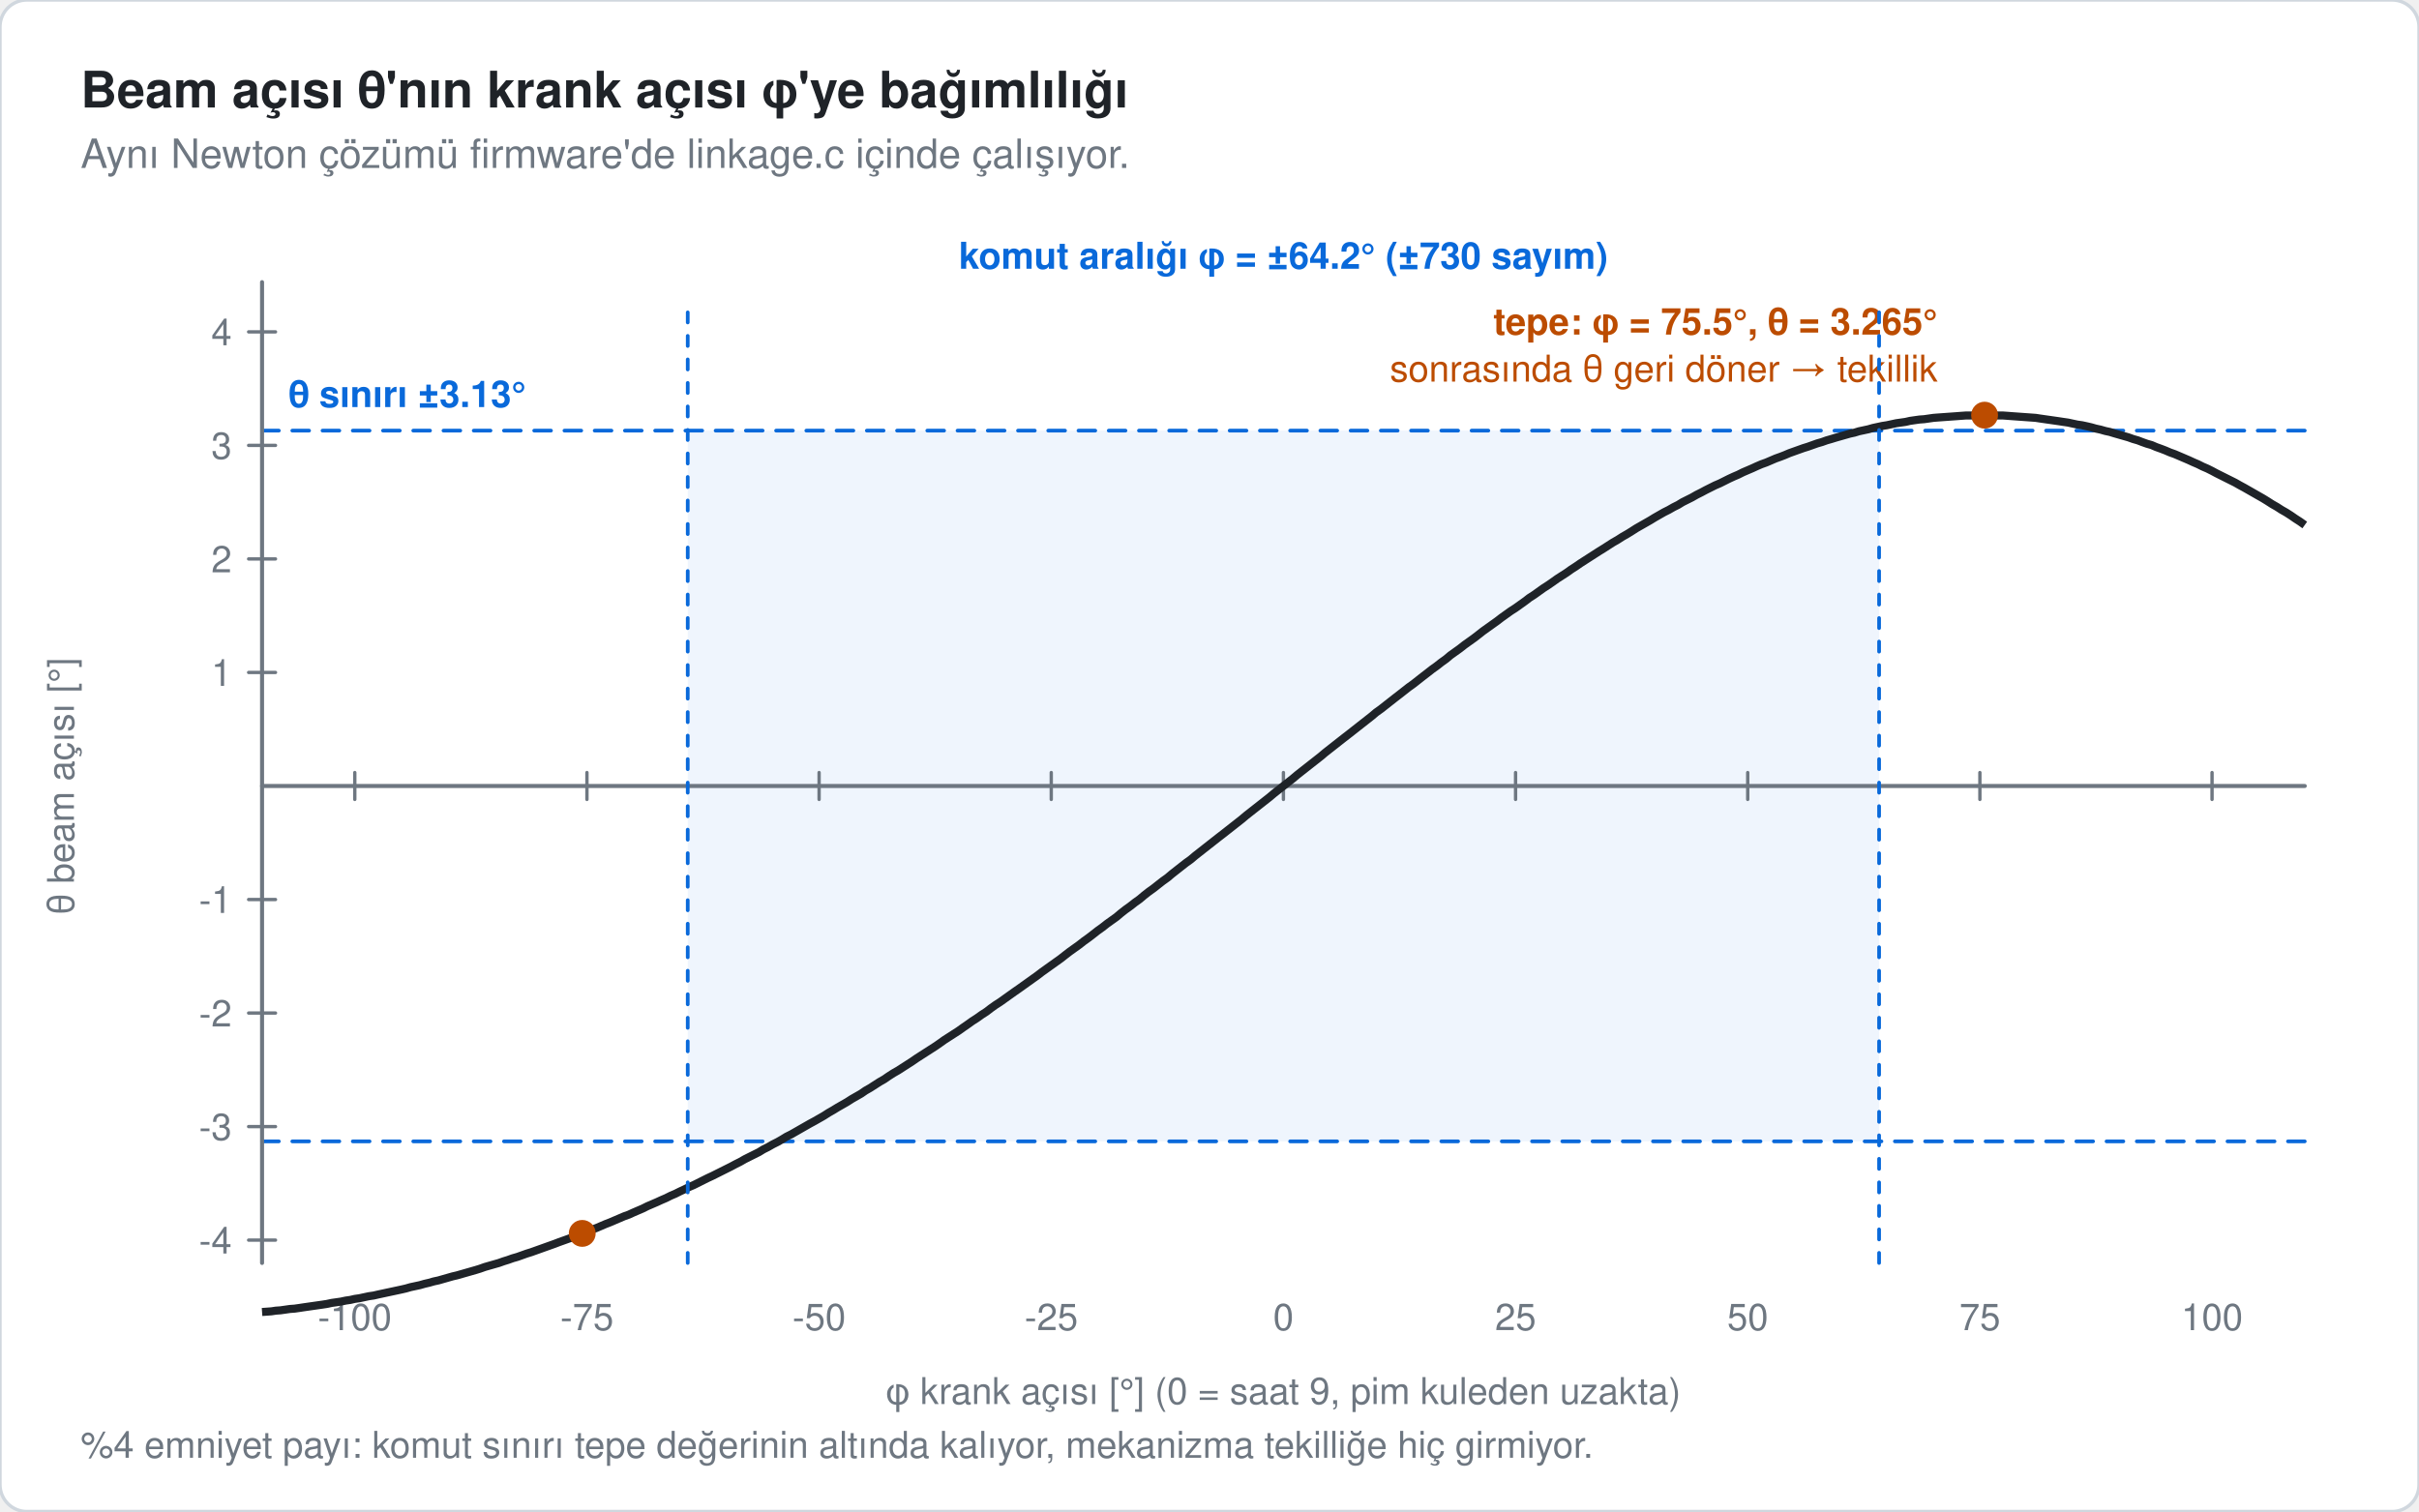
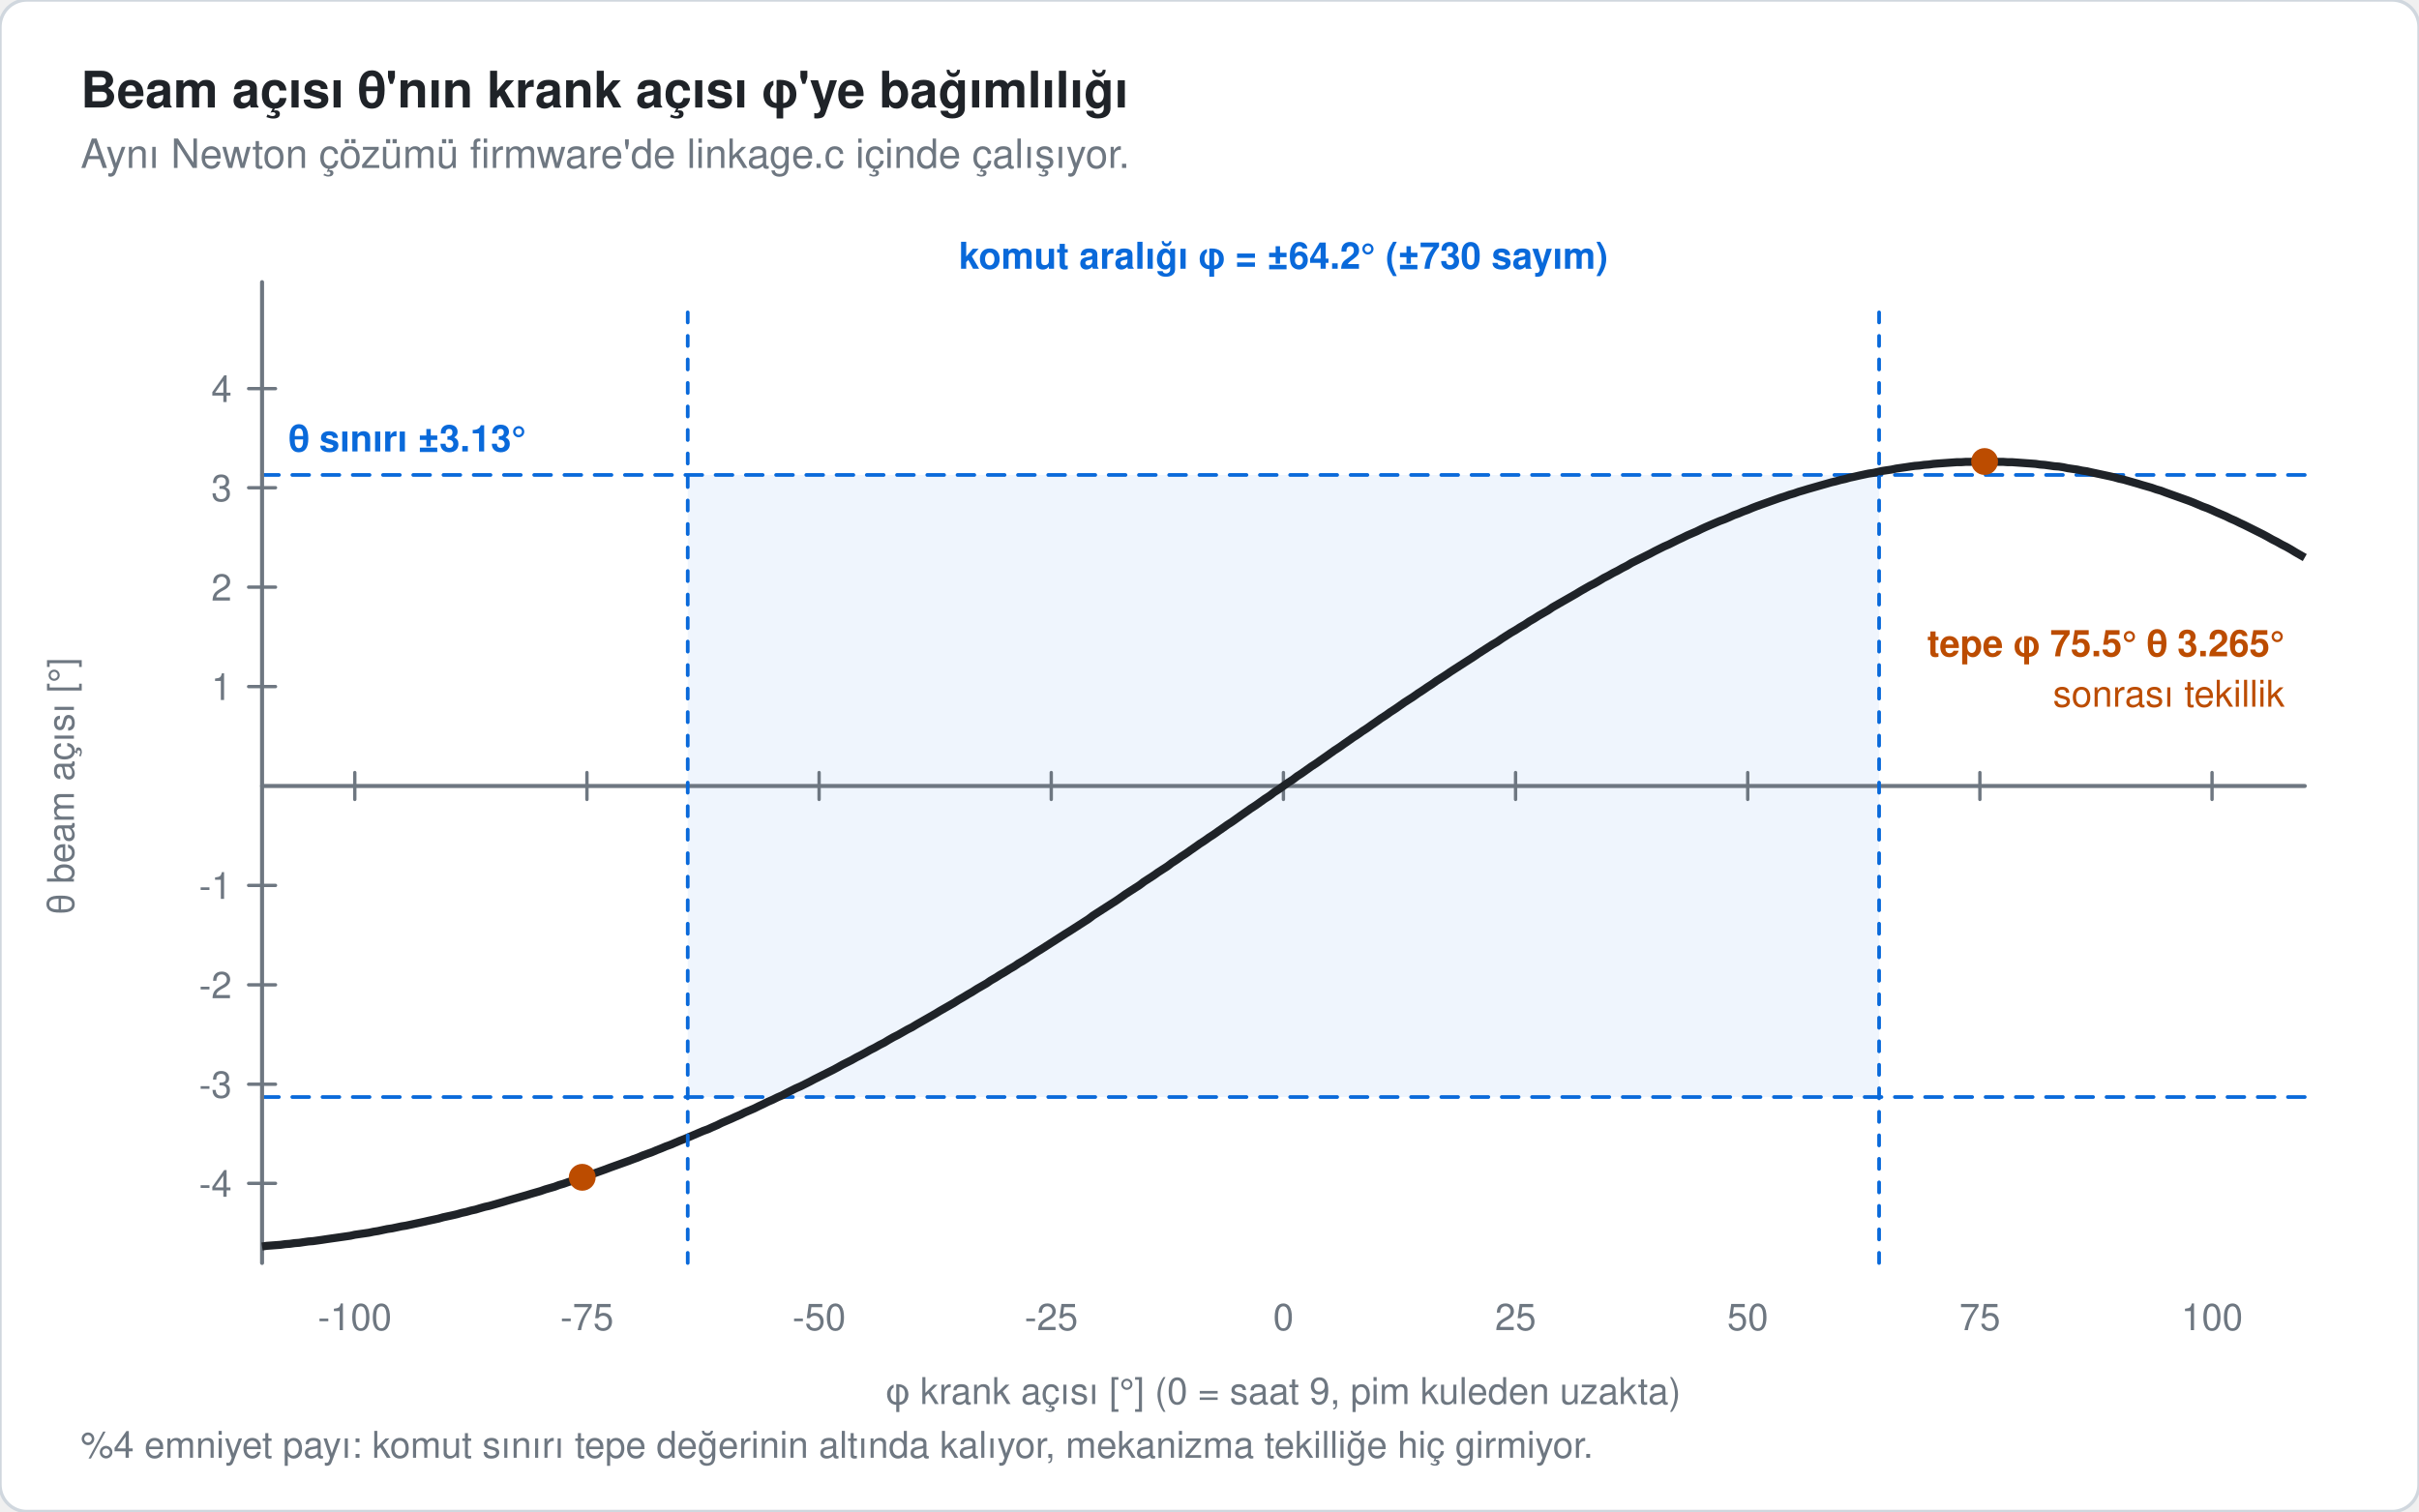
<svg xmlns="http://www.w3.org/2000/svg" viewBox="0 0 720 450" width="720" height="450" role="img">
  <rect x="0" y="0" width="720" height="450" rx="8" fill="#ffffff" stroke="#d0d7de" />
  <text x="24.0" y="32.0" font-family="Segoe UI, Helvetica, Arial, sans-serif" font-size="15" fill="#1f2328" text-anchor="start" font-weight="600">Beam açısı θ'nın krank açısı φ'ye bağımlılığı</text>
  <text x="24.0" y="50.0" font-family="Segoe UI, Helvetica, Arial, sans-serif" font-size="12" fill="#6e7781" text-anchor="start" font-weight="400">Aynı Newton çözümü firmware'de linkage.c içinde çalışıyor.</text>
-   <rect x="204.7" y="128.2" width="354.6" height="211.6" fill="#0969da" opacity="0.07" />
-   <line x1="78.0" y1="128.2" x2="686.0" y2="128.2" stroke="#0969da" stroke-width="1.1" stroke-linecap="round" stroke-dasharray="5 4" />
-   <line x1="78.0" y1="339.8" x2="686.0" y2="339.8" stroke="#0969da" stroke-width="1.1" stroke-linecap="round" stroke-dasharray="5 4" />
-   <text x="86.0" y="121.2" font-family="Segoe UI, Helvetica, Arial, sans-serif" font-size="11" fill="#0969da" text-anchor="start" font-weight="600">θ sınırı ±3.13°</text>
+   <rect x="204.7" y="141.4" width="354.6" height="185.2" fill="#0969da" opacity="0.07" />
+   <line x1="78.0" y1="141.4" x2="686.0" y2="141.4" stroke="#0969da" stroke-width="1.1" stroke-linecap="round" stroke-dasharray="5 4" />
+   <line x1="78.0" y1="326.6" x2="686.0" y2="326.6" stroke="#0969da" stroke-width="1.1" stroke-linecap="round" stroke-dasharray="5 4" />
+   <text x="86.0" y="134.4" font-family="Segoe UI, Helvetica, Arial, sans-serif" font-size="11" fill="#0969da" text-anchor="start" font-weight="600">θ sınırı ±3.13°</text>
  <line x1="78.0" y1="234.0" x2="686.0" y2="234.0" stroke="#6e7781" stroke-width="1.2" stroke-linecap="round" />
  <line x1="78.0" y1="84.0" x2="78.0" y2="376.0" stroke="#6e7781" stroke-width="1.2" stroke-linecap="round" />
  <line x1="105.6" y1="230.0" x2="105.6" y2="238.0" stroke="#6e7781" stroke-width="1.0" stroke-linecap="round" />
  <text x="105.6" y="396.0" font-family="Segoe UI, Helvetica, Arial, sans-serif" font-size="11" fill="#6e7781" text-anchor="middle" font-weight="400">-100</text>
  <line x1="174.7" y1="230.0" x2="174.7" y2="238.0" stroke="#6e7781" stroke-width="1.0" stroke-linecap="round" />
  <text x="174.7" y="396.0" font-family="Segoe UI, Helvetica, Arial, sans-serif" font-size="11" fill="#6e7781" text-anchor="middle" font-weight="400">-75</text>
  <line x1="243.8" y1="230.0" x2="243.8" y2="238.0" stroke="#6e7781" stroke-width="1.0" stroke-linecap="round" />
  <text x="243.8" y="396.0" font-family="Segoe UI, Helvetica, Arial, sans-serif" font-size="11" fill="#6e7781" text-anchor="middle" font-weight="400">-50</text>
  <line x1="312.9" y1="230.0" x2="312.9" y2="238.0" stroke="#6e7781" stroke-width="1.0" stroke-linecap="round" />
  <text x="312.9" y="396.0" font-family="Segoe UI, Helvetica, Arial, sans-serif" font-size="11" fill="#6e7781" text-anchor="middle" font-weight="400">-25</text>
  <line x1="382.0" y1="230.0" x2="382.0" y2="238.0" stroke="#6e7781" stroke-width="1.0" stroke-linecap="round" />
  <text x="382.0" y="396.0" font-family="Segoe UI, Helvetica, Arial, sans-serif" font-size="11" fill="#6e7781" text-anchor="middle" font-weight="400">0</text>
  <line x1="451.1" y1="230.0" x2="451.1" y2="238.0" stroke="#6e7781" stroke-width="1.0" stroke-linecap="round" />
  <text x="451.1" y="396.0" font-family="Segoe UI, Helvetica, Arial, sans-serif" font-size="11" fill="#6e7781" text-anchor="middle" font-weight="400">25</text>
  <line x1="520.2" y1="230.0" x2="520.2" y2="238.0" stroke="#6e7781" stroke-width="1.0" stroke-linecap="round" />
  <text x="520.2" y="396.0" font-family="Segoe UI, Helvetica, Arial, sans-serif" font-size="11" fill="#6e7781" text-anchor="middle" font-weight="400">50</text>
  <line x1="589.3" y1="230.0" x2="589.3" y2="238.0" stroke="#6e7781" stroke-width="1.0" stroke-linecap="round" />
  <text x="589.3" y="396.0" font-family="Segoe UI, Helvetica, Arial, sans-serif" font-size="11" fill="#6e7781" text-anchor="middle" font-weight="400">75</text>
  <line x1="658.4" y1="230.0" x2="658.4" y2="238.0" stroke="#6e7781" stroke-width="1.0" stroke-linecap="round" />
  <text x="658.4" y="396.0" font-family="Segoe UI, Helvetica, Arial, sans-serif" font-size="11" fill="#6e7781" text-anchor="middle" font-weight="400">100</text>
-   <line x1="74.0" y1="369.2" x2="82.0" y2="369.2" stroke="#6e7781" stroke-width="1.0" stroke-linecap="round" />
-   <text x="69.0" y="373.2" font-family="Segoe UI, Helvetica, Arial, sans-serif" font-size="11" fill="#6e7781" text-anchor="end" font-weight="400">-4</text>
-   <line x1="74.0" y1="335.4" x2="82.0" y2="335.4" stroke="#6e7781" stroke-width="1.0" stroke-linecap="round" />
-   <text x="69.0" y="339.4" font-family="Segoe UI, Helvetica, Arial, sans-serif" font-size="11" fill="#6e7781" text-anchor="end" font-weight="400">-3</text>
-   <line x1="74.0" y1="301.6" x2="82.0" y2="301.6" stroke="#6e7781" stroke-width="1.0" stroke-linecap="round" />
-   <text x="69.0" y="305.6" font-family="Segoe UI, Helvetica, Arial, sans-serif" font-size="11" fill="#6e7781" text-anchor="end" font-weight="400">-2</text>
-   <line x1="74.0" y1="267.8" x2="82.0" y2="267.8" stroke="#6e7781" stroke-width="1.0" stroke-linecap="round" />
-   <text x="69.0" y="271.8" font-family="Segoe UI, Helvetica, Arial, sans-serif" font-size="11" fill="#6e7781" text-anchor="end" font-weight="400">-1</text>
-   <line x1="74.0" y1="200.2" x2="82.0" y2="200.2" stroke="#6e7781" stroke-width="1.0" stroke-linecap="round" />
-   <text x="69.0" y="204.2" font-family="Segoe UI, Helvetica, Arial, sans-serif" font-size="11" fill="#6e7781" text-anchor="end" font-weight="400">1</text>
-   <line x1="74.0" y1="166.4" x2="82.0" y2="166.4" stroke="#6e7781" stroke-width="1.0" stroke-linecap="round" />
-   <text x="69.0" y="170.4" font-family="Segoe UI, Helvetica, Arial, sans-serif" font-size="11" fill="#6e7781" text-anchor="end" font-weight="400">2</text>
-   <line x1="74.0" y1="132.6" x2="82.0" y2="132.6" stroke="#6e7781" stroke-width="1.0" stroke-linecap="round" />
-   <text x="69.0" y="136.6" font-family="Segoe UI, Helvetica, Arial, sans-serif" font-size="11" fill="#6e7781" text-anchor="end" font-weight="400">3</text>
-   <line x1="74.0" y1="98.8" x2="82.0" y2="98.8" stroke="#6e7781" stroke-width="1.0" stroke-linecap="round" />
-   <text x="69.0" y="102.8" font-family="Segoe UI, Helvetica, Arial, sans-serif" font-size="11" fill="#6e7781" text-anchor="end" font-weight="400">4</text>
+   <line x1="74.0" y1="352.3" x2="82.0" y2="352.3" stroke="#6e7781" stroke-width="1.0" stroke-linecap="round" />
+   <text x="69.0" y="356.3" font-family="Segoe UI, Helvetica, Arial, sans-serif" font-size="11" fill="#6e7781" text-anchor="end" font-weight="400">-4</text>
+   <line x1="74.0" y1="322.8" x2="82.0" y2="322.8" stroke="#6e7781" stroke-width="1.0" stroke-linecap="round" />
+   <text x="69.0" y="326.8" font-family="Segoe UI, Helvetica, Arial, sans-serif" font-size="11" fill="#6e7781" text-anchor="end" font-weight="400">-3</text>
+   <line x1="74.0" y1="293.2" x2="82.0" y2="293.2" stroke="#6e7781" stroke-width="1.0" stroke-linecap="round" />
+   <text x="69.0" y="297.2" font-family="Segoe UI, Helvetica, Arial, sans-serif" font-size="11" fill="#6e7781" text-anchor="end" font-weight="400">-2</text>
+   <line x1="74.0" y1="263.6" x2="82.0" y2="263.6" stroke="#6e7781" stroke-width="1.0" stroke-linecap="round" />
+   <text x="69.0" y="267.6" font-family="Segoe UI, Helvetica, Arial, sans-serif" font-size="11" fill="#6e7781" text-anchor="end" font-weight="400">-1</text>
+   <line x1="74.0" y1="204.4" x2="82.0" y2="204.4" stroke="#6e7781" stroke-width="1.0" stroke-linecap="round" />
+   <text x="69.0" y="208.4" font-family="Segoe UI, Helvetica, Arial, sans-serif" font-size="11" fill="#6e7781" text-anchor="end" font-weight="400">1</text>
+   <line x1="74.0" y1="174.8" x2="82.0" y2="174.8" stroke="#6e7781" stroke-width="1.0" stroke-linecap="round" />
+   <text x="69.0" y="178.8" font-family="Segoe UI, Helvetica, Arial, sans-serif" font-size="11" fill="#6e7781" text-anchor="end" font-weight="400">2</text>
+   <line x1="74.0" y1="145.2" x2="82.0" y2="145.2" stroke="#6e7781" stroke-width="1.0" stroke-linecap="round" />
+   <text x="69.0" y="149.2" font-family="Segoe UI, Helvetica, Arial, sans-serif" font-size="11" fill="#6e7781" text-anchor="end" font-weight="400">3</text>
+   <line x1="74.0" y1="115.7" x2="82.0" y2="115.7" stroke="#6e7781" stroke-width="1.0" stroke-linecap="round" />
+   <text x="69.0" y="119.7" font-family="Segoe UI, Helvetica, Arial, sans-serif" font-size="11" fill="#6e7781" text-anchor="end" font-weight="400">4</text>
  <text x="382.0" y="418.0" font-family="Segoe UI, Helvetica, Arial, sans-serif" font-size="11" fill="#6e7781" text-anchor="middle" font-weight="400">φ  krank açısı [°]   (0 = saat 9, pim kuleden uzakta)</text>
  <text x="22" y="234.0" font-family="Segoe UI, Helvetica, Arial, sans-serif" font-size="11" fill="#6e7781" text-anchor="middle" transform="rotate(-90 22 234.0)">θ  beam açısı [°]</text>
-   <polyline points="78.0,390.6 79.4,390.5 80.8,390.4 82.1,390.2 83.5,390.1 84.9,389.9 86.3,389.7 87.7,389.6 89.1,389.4 90.4,389.2 91.8,389.0 93.2,388.8 94.6,388.6 96.0,388.4 97.3,388.2 98.7,387.9 100.1,387.7 101.5,387.5 102.9,387.2 104.3,387.0 105.6,386.7 107.0,386.5 108.4,386.2 109.8,385.9 111.2,385.7 112.5,385.4 113.9,385.1 115.3,384.8 116.7,384.5 118.1,384.2 119.5,383.9 120.8,383.6 122.2,383.2 123.6,382.9 125.0,382.6 126.4,382.2 127.7,381.9 129.1,381.5 130.5,381.2 131.9,380.8 133.3,380.4 134.7,380.0 136.0,379.7 137.4,379.3 138.8,378.9 140.2,378.5 141.6,378.1 142.9,377.7 144.3,377.2 145.7,376.8 147.1,376.4 148.5,376.0 149.9,375.5 151.2,375.1 152.6,374.6 154.0,374.2 155.4,373.7 156.8,373.2 158.1,372.8 159.5,372.3 160.9,371.8 162.3,371.3 163.7,370.8 165.1,370.3 166.4,369.8 167.8,369.3 169.2,368.8 170.6,368.3 172.0,367.7 173.3,367.2 174.7,366.7 176.1,366.1 177.5,365.6 178.9,365.0 180.3,364.4 181.6,363.9 183.0,363.3 184.4,362.7 185.8,362.1 187.2,361.6 188.5,361.0 189.9,360.4 191.3,359.8 192.7,359.1 194.1,358.5 195.5,357.9 196.8,357.3 198.2,356.7 199.6,356.0 201.0,355.4 202.4,354.7 203.7,354.1 205.1,353.4 206.5,352.8 207.9,352.1 209.3,351.4 210.7,350.7 212.0,350.1 213.4,349.4 214.8,348.7 216.2,348.0 217.6,347.3 218.9,346.6 220.3,345.9 221.7,345.1 223.1,344.4 224.5,343.7 225.9,343.0 227.2,342.2 228.6,341.5 230.0,340.7 231.4,340.0 232.8,339.2 234.1,338.4 235.5,337.7 236.9,336.9 238.3,336.1 239.7,335.3 241.1,334.5 242.4,333.8 243.8,333.0 245.2,332.2 246.6,331.3 248.0,330.5 249.3,329.7 250.7,328.9 252.1,328.1 253.5,327.2 254.9,326.4 256.3,325.6 257.6,324.7 259.0,323.9 260.4,323.0 261.8,322.1 263.2,321.3 264.5,320.4 265.9,319.5 267.3,318.7 268.7,317.8 270.1,316.9 271.5,316.0 272.8,315.1 274.2,314.2 275.6,313.3 277.0,312.4 278.4,311.5 279.7,310.6 281.1,309.6 282.5,308.7 283.9,307.8 285.3,306.9 286.7,305.9 288.0,305.0 289.4,304.0 290.8,303.1 292.2,302.1 293.6,301.2 294.9,300.2 296.3,299.2 297.7,298.3 299.1,297.3 300.5,296.3 301.9,295.3 303.2,294.4 304.6,293.4 306.0,292.4 307.4,291.4 308.8,290.4 310.1,289.4 311.5,288.4 312.9,287.4 314.3,286.4 315.7,285.4 317.1,284.3 318.4,283.3 319.8,282.3 321.2,281.3 322.6,280.2 324.0,279.2 325.3,278.2 326.7,277.1 328.1,276.1 329.5,275.0 330.9,274.0 332.3,273.0 333.6,271.9 335.0,270.8 336.4,269.8 337.8,268.7 339.2,267.7 340.5,266.6 341.9,265.5 343.3,264.5 344.7,263.4 346.1,262.3 347.5,261.3 348.8,260.2 350.2,259.1 351.6,258.0 353.0,256.9 354.4,255.9 355.7,254.8 357.1,253.7 358.5,252.6 359.9,251.5 361.3,250.4 362.7,249.3 364.0,248.3 365.4,247.2 366.8,246.1 368.2,245.0 369.6,243.9 370.9,242.8 372.3,241.7 373.7,240.6 375.1,239.5 376.5,238.4 377.9,237.3 379.2,236.2 380.6,235.1 382.0,234.0 383.4,232.9 384.8,231.8 386.1,230.7 387.5,229.6 388.9,228.5 390.3,227.4 391.7,226.3 393.1,225.2 394.4,224.1 395.8,223.0 397.2,221.9 398.6,220.8 400.0,219.7 401.3,218.7 402.7,217.6 404.1,216.5 405.5,215.4 406.9,214.3 408.3,213.2 409.6,212.1 411.0,211.1 412.4,210.0 413.8,208.9 415.2,207.8 416.5,206.8 417.9,205.7 419.3,204.6 420.7,203.6 422.1,202.5 423.5,201.4 424.8,200.4 426.2,199.3 427.6,198.3 429.0,197.2 430.4,196.2 431.7,195.1 433.1,194.1 434.5,193.1 435.9,192.0 437.3,191.0 438.7,190.0 440.0,189.0 441.4,187.9 442.8,186.9 444.2,185.9 445.6,184.9 446.9,183.9 448.3,182.9 449.7,181.9 451.1,181.0 452.5,180.0 453.9,179.0 455.2,178.0 456.6,177.1 458.0,176.1 459.4,175.1 460.8,174.2 462.1,173.3 463.5,172.3 464.9,171.4 466.3,170.5 467.7,169.5 469.1,168.6 470.4,167.7 471.8,166.8 473.2,165.9 474.6,165.0 476.0,164.1 477.3,163.3 478.7,162.4 480.1,161.5 481.5,160.7 482.9,159.8 484.3,159.0 485.6,158.2 487.0,157.3 488.4,156.5 489.8,155.7 491.2,154.9 492.5,154.1 493.9,153.3 495.3,152.5 496.7,151.8 498.1,151.0 499.5,150.3 500.8,149.5 502.2,148.8 503.6,148.1 505.0,147.3 506.4,146.6 507.7,145.9 509.1,145.2 510.5,144.5 511.9,143.9 513.3,143.2 514.7,142.5 516.0,141.9 517.4,141.3 518.8,140.6 520.2,140.0 521.6,139.4 522.9,138.8 524.3,138.2 525.7,137.7 527.1,137.1 528.5,136.5 529.9,136.0 531.2,135.5 532.6,134.9 534.0,134.4 535.4,133.9 536.8,133.4 538.1,133.0 539.5,132.5 540.9,132.0 542.3,131.6 543.7,131.1 545.1,130.7 546.4,130.3 547.8,129.9 549.2,129.5 550.6,129.1 552.0,128.8 553.3,128.4 554.7,128.1 556.1,127.8 557.5,127.4 558.9,127.1 560.3,126.8 561.6,126.6 563.0,126.3 564.4,126.0 565.8,125.8 567.2,125.6 568.5,125.3 569.9,125.1 571.3,124.9 572.7,124.8 574.1,124.6 575.5,124.4 576.8,124.3 578.2,124.2 579.6,124.1 581.0,124.0 582.4,123.9 583.7,123.8 585.1,123.7 586.5,123.7 587.9,123.7 589.3,123.6 590.7,123.6 592.0,123.6 593.4,123.7 594.8,123.7 596.2,123.7 597.6,123.8 598.9,123.9 600.3,124.0 601.7,124.1 603.1,124.2 604.5,124.3 605.9,124.4 607.2,124.6 608.6,124.8 610.0,125.0 611.4,125.2 612.8,125.4 614.1,125.6 615.5,125.8 616.9,126.1 618.3,126.4 619.7,126.6 621.1,126.9 622.4,127.2 623.8,127.6 625.2,127.9 626.6,128.3 628.0,128.6 629.3,129.0 630.7,129.4 632.1,129.8 633.5,130.2 634.9,130.7 636.3,131.1 637.6,131.6 639.0,132.1 640.4,132.5 641.8,133.1 643.2,133.6 644.5,134.1 645.9,134.7 647.3,135.2 648.7,135.8 650.1,136.4 651.5,137.0 652.8,137.6 654.2,138.2 655.6,138.9 657.0,139.5 658.4,140.2 659.7,140.9 661.1,141.6 662.5,142.3 663.9,143.0 665.3,143.7 666.7,144.5 668.0,145.2 669.4,146.0 670.8,146.8 672.2,147.6 673.6,148.4 674.9,149.2 676.3,150.1 677.7,150.9 679.1,151.8 680.5,152.6 681.9,153.5 683.2,154.4 684.6,155.3 686.0,156.3" fill="none" stroke="#1f2328" stroke-width="2.4" />
-   <circle cx="590.7" cy="123.6" r="4" fill="#bc4c00" />
-   <circle cx="173.3" cy="367.2" r="4" fill="#bc4c00" />
-   <text x="576.7" y="99.6" font-family="Segoe UI, Helvetica, Arial, sans-serif" font-size="11" fill="#bc4c00" text-anchor="end" font-weight="600">tepe: φ = 75.5°, θ = 3.265°</text>
-   <text x="576.7" y="113.6" font-family="Segoe UI, Helvetica, Arial, sans-serif" font-size="11" fill="#bc4c00" text-anchor="end" font-weight="400">sonrasında θ geri döner → tekillik</text>
+   <polyline points="78.0,371.1 79.4,370.9 80.8,370.8 82.1,370.7 83.5,370.6 84.9,370.4 86.3,370.3 87.7,370.1 89.1,370.0 90.4,369.8 91.8,369.6 93.2,369.5 94.6,369.3 96.0,369.1 97.3,368.9 98.7,368.7 100.1,368.5 101.5,368.3 102.9,368.1 104.3,367.9 105.6,367.6 107.0,367.4 108.4,367.2 109.8,367.0 111.2,366.7 112.5,366.5 113.9,366.2 115.3,365.9 116.7,365.7 118.1,365.4 119.5,365.1 120.8,364.9 122.2,364.6 123.6,364.3 125.0,364.0 126.4,363.7 127.7,363.4 129.1,363.1 130.5,362.8 131.9,362.4 133.3,362.1 134.7,361.8 136.0,361.5 137.4,361.1 138.8,360.8 140.2,360.4 141.6,360.1 142.9,359.7 144.3,359.3 145.7,359.0 147.1,358.6 148.5,358.2 149.9,357.8 151.2,357.4 152.6,357.0 154.0,356.6 155.4,356.2 156.8,355.8 158.1,355.4 159.5,355.0 160.9,354.6 162.3,354.1 163.7,353.7 165.1,353.3 166.4,352.8 167.8,352.4 169.2,351.9 170.6,351.5 172.0,351.0 173.3,350.5 174.7,350.1 176.1,349.6 177.5,349.1 178.9,348.6 180.3,348.1 181.6,347.6 183.0,347.1 184.4,346.6 185.8,346.1 187.2,345.6 188.5,345.1 189.9,344.6 191.3,344.0 192.7,343.5 194.1,343.0 195.5,342.4 196.8,341.9 198.2,341.3 199.6,340.8 201.0,340.2 202.4,339.6 203.7,339.1 205.1,338.5 206.5,337.9 207.9,337.3 209.3,336.7 210.7,336.2 212.0,335.6 213.4,335.0 214.8,334.3 216.2,333.7 217.6,333.1 218.9,332.5 220.3,331.9 221.7,331.2 223.1,330.6 224.5,330.0 225.9,329.3 227.2,328.7 228.6,328.0 230.0,327.4 231.4,326.7 232.8,326.1 234.1,325.4 235.5,324.7 236.9,324.0 238.3,323.4 239.7,322.7 241.1,322.0 242.4,321.3 243.8,320.6 245.2,319.9 246.6,319.2 248.0,318.5 249.3,317.8 250.7,317.0 252.1,316.3 253.5,315.6 254.9,314.8 256.3,314.1 257.6,313.4 259.0,312.6 260.4,311.9 261.8,311.1 263.2,310.4 264.5,309.6 265.9,308.8 267.3,308.1 268.7,307.3 270.1,306.5 271.5,305.8 272.8,305.0 274.2,304.2 275.6,303.4 277.0,302.6 278.4,301.8 279.7,301.0 281.1,300.2 282.5,299.4 283.9,298.6 285.3,297.7 286.7,296.9 288.0,296.1 289.4,295.3 290.8,294.4 292.2,293.6 293.6,292.8 294.9,291.9 296.3,291.1 297.7,290.2 299.1,289.4 300.5,288.5 301.9,287.7 303.2,286.8 304.6,286.0 306.0,285.1 307.4,284.2 308.8,283.3 310.1,282.5 311.5,281.6 312.9,280.7 314.3,279.8 315.7,278.9 317.1,278.0 318.4,277.2 319.8,276.3 321.2,275.4 322.6,274.5 324.0,273.6 325.3,272.6 326.7,271.7 328.1,270.8 329.5,269.9 330.9,269.0 332.3,268.1 333.6,267.2 335.0,266.2 336.4,265.3 337.8,264.4 339.2,263.5 340.5,262.5 341.9,261.6 343.3,260.7 344.7,259.7 346.1,258.8 347.5,257.9 348.8,256.9 350.2,256.0 351.6,255.0 353.0,254.1 354.4,253.1 355.7,252.2 357.1,251.2 358.5,250.3 359.9,249.3 361.3,248.4 362.7,247.4 364.0,246.5 365.4,245.5 366.8,244.6 368.2,243.6 369.6,242.6 370.9,241.7 372.3,240.7 373.7,239.8 375.1,238.8 376.5,237.8 377.9,236.9 379.2,235.9 380.6,235.0 382.0,234.0 383.4,233.0 384.8,232.1 386.1,231.1 387.5,230.2 388.9,229.2 390.3,228.2 391.7,227.3 393.1,226.3 394.4,225.4 395.8,224.4 397.2,223.4 398.6,222.5 400.0,221.5 401.3,220.6 402.7,219.6 404.1,218.7 405.5,217.7 406.9,216.8 408.3,215.8 409.6,214.9 411.0,213.9 412.4,213.0 413.8,212.0 415.2,211.1 416.5,210.2 417.9,209.2 419.3,208.3 420.7,207.4 422.1,206.4 423.5,205.5 424.8,204.6 426.2,203.7 427.6,202.7 429.0,201.8 430.4,200.9 431.7,200.0 433.1,199.1 434.5,198.2 435.9,197.3 437.3,196.4 438.7,195.5 440.0,194.6 441.4,193.7 442.8,192.8 444.2,191.9 445.6,191.1 446.9,190.2 448.3,189.3 449.7,188.4 451.1,187.6 452.5,186.7 453.9,185.9 455.2,185.0 456.6,184.2 458.0,183.3 459.4,182.5 460.8,181.7 462.1,180.8 463.5,180.0 464.9,179.2 466.3,178.4 467.7,177.6 469.1,176.8 470.4,176.0 471.8,175.2 473.2,174.4 474.6,173.7 476.0,172.9 477.3,172.1 478.7,171.4 480.1,170.6 481.5,169.9 482.9,169.1 484.3,168.4 485.6,167.6 487.0,166.9 488.4,166.2 489.8,165.5 491.2,164.8 492.5,164.1 493.9,163.4 495.3,162.7 496.7,162.1 498.1,161.4 499.5,160.7 500.8,160.1 502.2,159.4 503.6,158.8 505.0,158.2 506.4,157.5 507.7,156.9 509.1,156.3 510.5,155.7 511.9,155.1 513.3,154.6 514.7,154.0 516.0,153.4 517.4,152.9 518.8,152.3 520.2,151.8 521.6,151.2 522.9,150.7 524.3,150.2 525.7,149.7 527.1,149.2 528.5,148.7 529.9,148.2 531.2,147.8 532.6,147.3 534.0,146.9 535.4,146.4 536.8,146.0 538.1,145.6 539.5,145.2 540.9,144.8 542.3,144.4 543.7,144.0 545.1,143.6 546.4,143.3 547.8,142.9 549.2,142.6 550.6,142.2 552.0,141.9 553.3,141.6 554.7,141.3 556.1,141.0 557.5,140.8 558.9,140.5 560.3,140.2 561.6,140.0 563.0,139.8 564.4,139.5 565.8,139.3 567.2,139.1 568.5,138.9 569.9,138.7 571.3,138.6 572.7,138.4 574.1,138.3 575.5,138.1 576.8,138.0 578.2,137.9 579.6,137.8 581.0,137.7 582.4,137.6 583.7,137.6 585.1,137.5 586.5,137.5 587.9,137.4 589.3,137.4 590.7,137.4 592.0,137.4 593.4,137.4 594.8,137.5 596.2,137.5 597.6,137.6 598.9,137.6 600.3,137.7 601.7,137.8 603.1,137.9 604.5,138.0 605.9,138.1 607.2,138.3 608.6,138.4 610.0,138.6 611.4,138.8 612.8,138.9 614.1,139.1 615.5,139.4 616.9,139.6 618.3,139.8 619.7,140.1 621.1,140.3 622.4,140.6 623.8,140.9 625.2,141.2 626.6,141.5 628.0,141.8 629.3,142.1 630.7,142.5 632.1,142.8 633.5,143.2 634.9,143.6 636.3,144.0 637.6,144.4 639.0,144.8 640.4,145.2 641.8,145.7 643.2,146.1 644.5,146.6 645.9,147.1 647.3,147.6 648.7,148.1 650.1,148.6 651.5,149.1 652.8,149.6 654.2,150.2 655.6,150.8 657.0,151.3 658.4,151.9 659.7,152.5 661.1,153.1 662.5,153.7 663.9,154.4 665.3,155.0 666.7,155.7 668.0,156.3 669.4,157.0 670.8,157.7 672.2,158.4 673.6,159.1 674.9,159.8 676.3,160.6 677.7,161.3 679.1,162.1 680.5,162.8 681.9,163.6 683.2,164.4 684.6,165.2 686.0,166.0" fill="none" stroke="#1f2328" stroke-width="2.4" />
+   <circle cx="590.7" cy="137.4" r="4" fill="#bc4c00" />
+   <circle cx="173.3" cy="350.5" r="4" fill="#bc4c00" />
+   <text x="680.0" y="195.4" font-family="Segoe UI, Helvetica, Arial, sans-serif" font-size="11" fill="#bc4c00" text-anchor="end" font-weight="600">tepe  φ 75.5°  θ 3.265°</text>
+   <text x="680.0" y="210.4" font-family="Segoe UI, Helvetica, Arial, sans-serif" font-size="11" fill="#bc4c00" text-anchor="end" font-weight="400">sonrası tekillik</text>
  <line x1="204.7" y1="376.0" x2="204.7" y2="92.0" stroke="#0969da" stroke-width="1.1" stroke-linecap="round" stroke-dasharray="3 4" />
  <line x1="559.3" y1="376.0" x2="559.3" y2="92.0" stroke="#0969da" stroke-width="1.1" stroke-linecap="round" stroke-dasharray="3 4" />
  <text x="382.0" y="80.0" font-family="Segoe UI, Helvetica, Arial, sans-serif" font-size="11" fill="#0969da" text-anchor="middle" font-weight="600">komut aralığı  φ = ±64.2°  (±730 sayım)</text>
  <text x="24.0" y="434.0" font-family="Segoe UI, Helvetica, Arial, sans-serif" font-size="11" fill="#6e7781" text-anchor="start" font-weight="400">%4 emniyet payı: komut sınırı tepe değerinin altında kalıyor, mekanizma tekilliğe hiç girmiyor.</text>
</svg>
